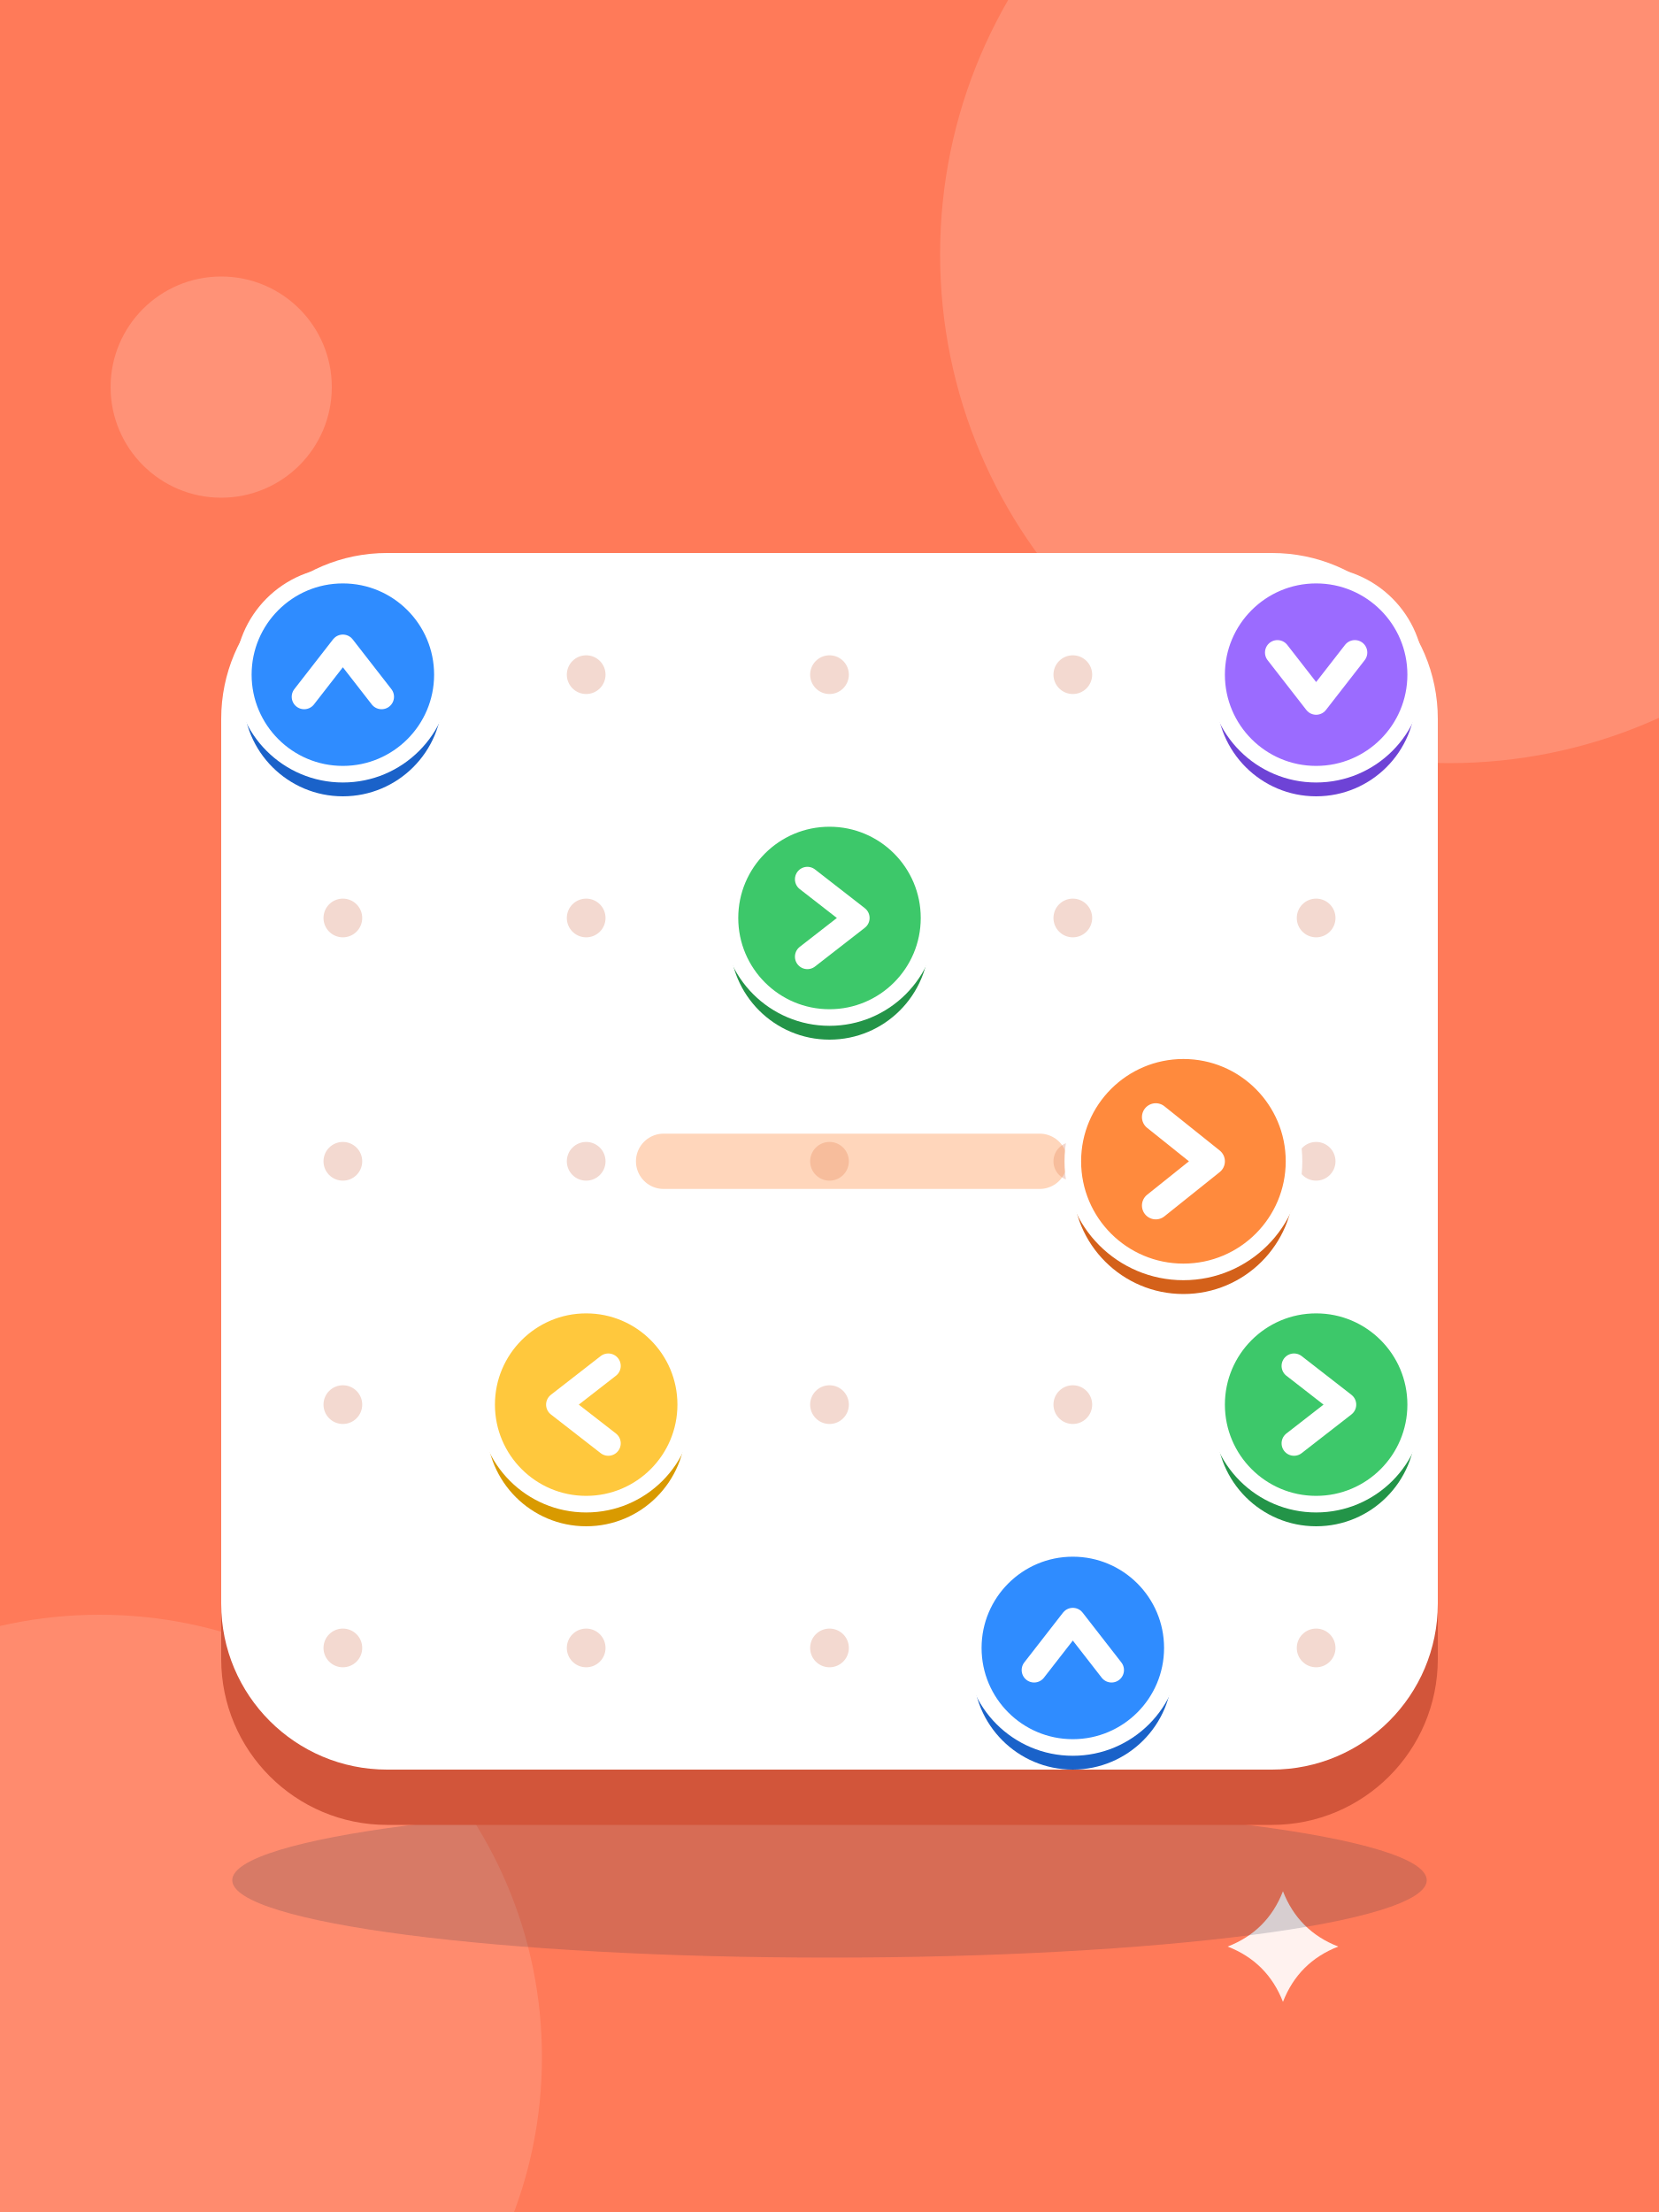
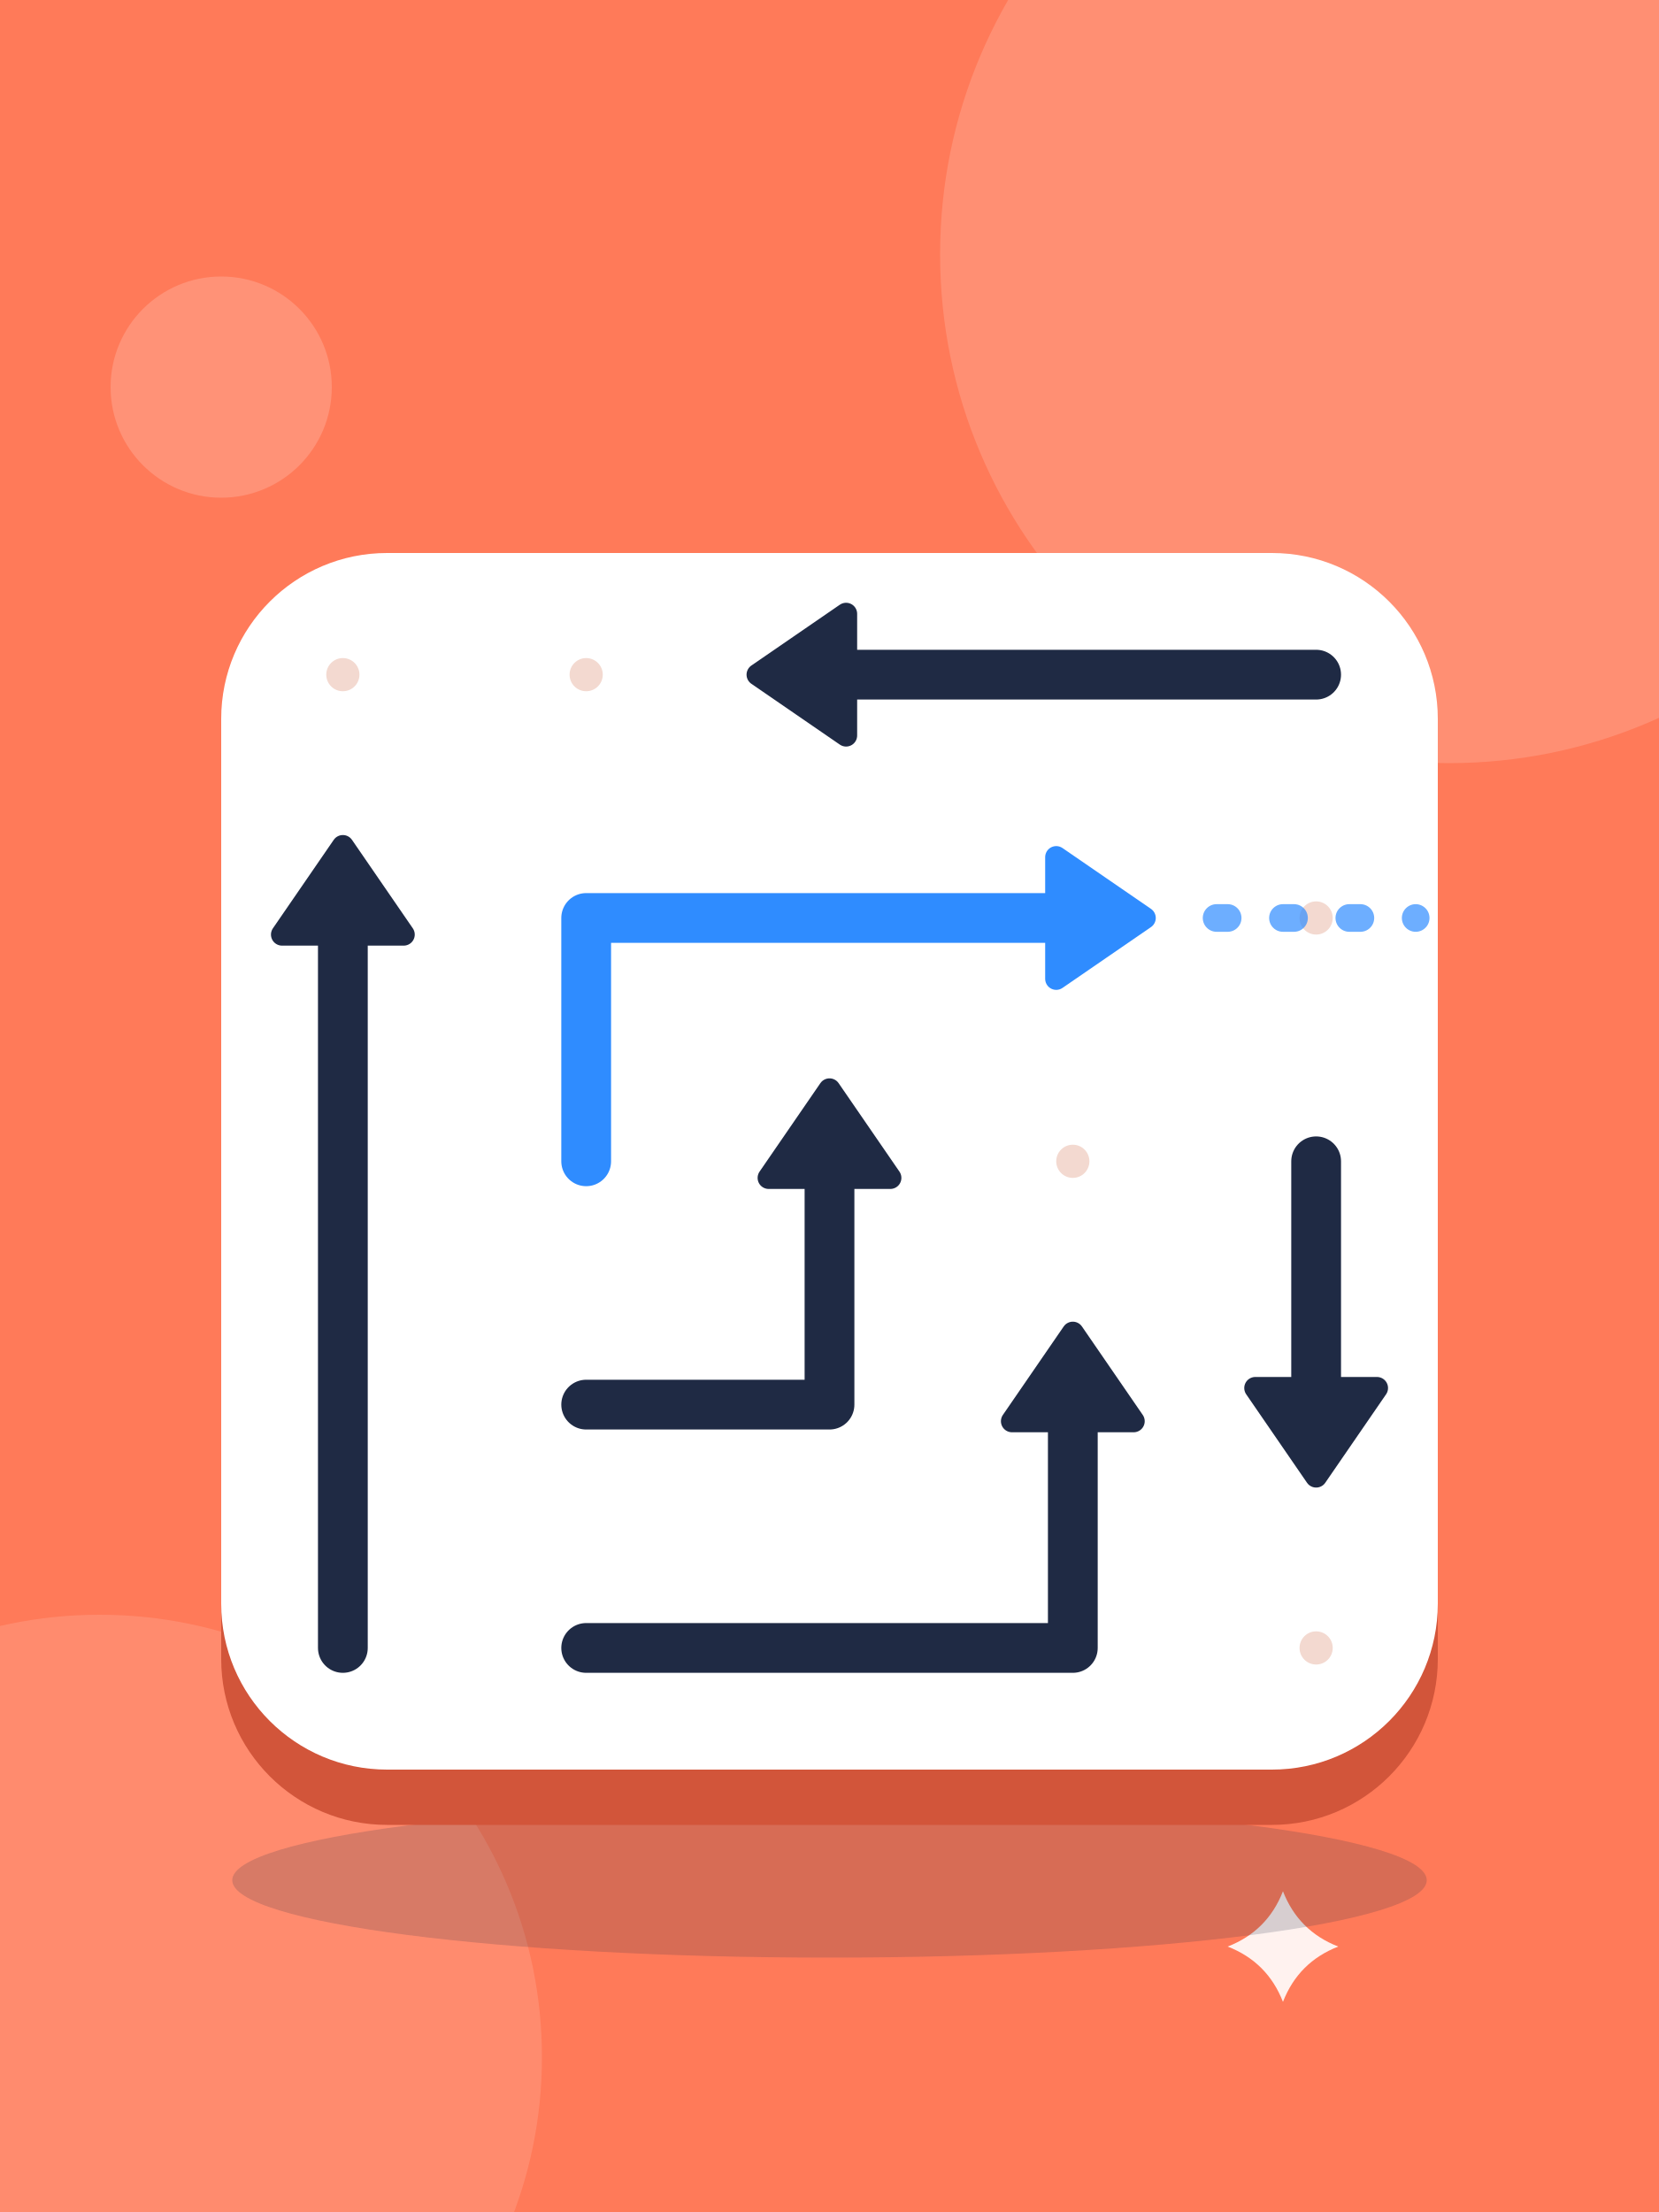
<svg xmlns="http://www.w3.org/2000/svg" width="300" height="400" viewBox="0 0 300 400">
  <rect width="300" height="400" fill="#FF7A59" />
  <circle cx="262" cy="46" r="92" fill="#FFFFFF" opacity="0.16" />
  <circle cx="18" cy="372" r="80" fill="#FFFFFF" opacity="0.13" />
  <circle cx="40" cy="70" r="20" fill="#FFFFFF" opacity="0.18" />
  <path d="M64 111 Q66.52 117.48 73 120 Q66.52 122.52 64 129 Q61.48 122.52 55 120 Q61.48 117.48 64 111Z" fill="#FFFFFF" opacity="0.9" />
  <path d="M250 161 Q251.96 166.04 257 168 Q251.96 169.96 250 175 Q248.04 169.96 243 168 Q248.04 166.04 250 161Z" fill="#FFFFFF" opacity="0.9" />
  <path d="M232 342 Q234.8 349.2 242 352 Q234.8 354.8 232 362 Q229.2 354.8 222 352 Q229.2 349.2 232 342Z" fill="#FFFFFF" opacity="0.9" />
  <ellipse cx="150" cy="340" rx="108" ry="14" fill="#1F2A44" opacity="0.18" />
  <rect x="40" y="110" width="220" height="220" rx="30" fill="#D2553A" />
  <rect x="40" y="100" width="220" height="220" rx="30" fill="#FFFFFF" />
-   <circle cx="62" cy="122" r="3.5" fill="#F3D9D0" />
-   <circle cx="106" cy="122" r="3.5" fill="#F3D9D0" />
-   <circle cx="150" cy="122" r="3.5" fill="#F3D9D0" />
-   <circle cx="194" cy="122" r="3.5" fill="#F3D9D0" />
-   <circle cx="238" cy="122" r="3.5" fill="#F3D9D0" />
-   <circle cx="62" cy="166" r="3.5" fill="#F3D9D0" />
-   <circle cx="106" cy="166" r="3.5" fill="#F3D9D0" />
-   <circle cx="150" cy="166" r="3.5" fill="#F3D9D0" />
-   <circle cx="194" cy="166" r="3.5" fill="#F3D9D0" />
-   <circle cx="238" cy="166" r="3.5" fill="#F3D9D0" />
-   <circle cx="62" cy="210" r="3.5" fill="#F3D9D0" />
-   <circle cx="106" cy="210" r="3.5" fill="#F3D9D0" />
-   <circle cx="150" cy="210" r="3.5" fill="#F3D9D0" />
-   <circle cx="194" cy="210" r="3.5" fill="#F3D9D0" />
-   <circle cx="238" cy="210" r="3.5" fill="#F3D9D0" />
-   <circle cx="62" cy="254" r="3.5" fill="#F3D9D0" />
-   <circle cx="106" cy="254" r="3.5" fill="#F3D9D0" />
-   <circle cx="150" cy="254" r="3.5" fill="#F3D9D0" />
-   <circle cx="194" cy="254" r="3.5" fill="#F3D9D0" />
-   <circle cx="238" cy="254" r="3.5" fill="#F3D9D0" />
-   <circle cx="62" cy="298" r="3.5" fill="#F3D9D0" />
-   <circle cx="106" cy="298" r="3.5" fill="#F3D9D0" />
-   <circle cx="150" cy="298" r="3.5" fill="#F3D9D0" />
-   <circle cx="194" cy="298" r="3.5" fill="#F3D9D0" />
-   <circle cx="238" cy="298" r="3.5" fill="#F3D9D0" />
-   <circle cx="62" cy="126" r="18" fill="#1A62C9" />
-   <circle cx="62" cy="122" r="18" fill="#2F8CFF" stroke="#FFFFFF" stroke-width="3" />
-   <path d="M55 126 L62 117 L69 126" transform="rotate(0 62 122)" stroke="#FFFFFF" stroke-width="4.5" stroke-linecap="round" stroke-linejoin="round" fill="none" />
-   <circle cx="150" cy="170" r="18" fill="#239448" />
-   <circle cx="150" cy="166" r="18" fill="#3DC86A" stroke="#FFFFFF" stroke-width="3" />
-   <path d="M143 170 L150 161 L157 170" transform="rotate(90 150 166)" stroke="#FFFFFF" stroke-width="4.5" stroke-linecap="round" stroke-linejoin="round" fill="none" />
-   <circle cx="238" cy="126" r="18" fill="#6E43D6" />
-   <circle cx="238" cy="122" r="18" fill="#9B6BFF" stroke="#FFFFFF" stroke-width="3" />
-   <path d="M231 126 L238 117 L245 126" transform="rotate(180 238 122)" stroke="#FFFFFF" stroke-width="4.5" stroke-linecap="round" stroke-linejoin="round" fill="none" />
-   <circle cx="106" cy="258" r="18" fill="#D99A00" />
-   <circle cx="106" cy="254" r="18" fill="#FFC83D" stroke="#FFFFFF" stroke-width="3" />
-   <path d="M99 258 L106 249 L113 258" transform="rotate(270 106 254)" stroke="#FFFFFF" stroke-width="4.5" stroke-linecap="round" stroke-linejoin="round" fill="none" />
-   <circle cx="194" cy="302" r="18" fill="#1A62C9" />
-   <circle cx="194" cy="298" r="18" fill="#2F8CFF" stroke="#FFFFFF" stroke-width="3" />
-   <path d="M187 302 L194 293 L201 302" transform="rotate(0 194 298)" stroke="#FFFFFF" stroke-width="4.5" stroke-linecap="round" stroke-linejoin="round" fill="none" />
-   <circle cx="238" cy="258" r="18" fill="#239448" />
-   <circle cx="238" cy="254" r="18" fill="#3DC86A" stroke="#FFFFFF" stroke-width="3" />
-   <path d="M231 258 L238 249 L245 258" transform="rotate(90 238 254)" stroke="#FFFFFF" stroke-width="4.5" stroke-linecap="round" stroke-linejoin="round" fill="none" />
-   <path d="M120 210 L188 210" stroke="#FF8A3D" stroke-width="10" stroke-linecap="round" opacity="0.35" />
-   <circle cx="214" cy="214" r="20" fill="#D4611A" />
-   <circle cx="214" cy="210" r="20" fill="#FF8A3D" stroke="#FFFFFF" stroke-width="3" />
-   <path d="M206 215 L214 205 L222 215" transform="rotate(90 214 210)" stroke="#FFFFFF" stroke-width="5" stroke-linecap="round" stroke-linejoin="round" fill="none" />
+   <circle cx="62" cy="122" r="3" fill="#F3D9D0" />
+   <circle cx="106" cy="122" r="3" fill="#F3D9D0" />
+   <circle cx="150" cy="122" r="3" fill="#F3D9D0" />
+   <circle cx="194" cy="122" r="3" fill="#F3D9D0" />
+   <circle cx="238" cy="122" r="3" fill="#F3D9D0" />
+   <circle cx="62" cy="166" r="3" fill="#F3D9D0" />
+   <circle cx="106" cy="166" r="3" fill="#F3D9D0" />
+   <circle cx="150" cy="166" r="3" fill="#F3D9D0" />
+   <circle cx="194" cy="166" r="3" fill="#F3D9D0" />
+   <circle cx="238" cy="166" r="3" fill="#F3D9D0" />
+   <circle cx="62" cy="210" r="3" fill="#F3D9D0" />
+   <circle cx="106" cy="210" r="3" fill="#F3D9D0" />
+   <circle cx="150" cy="210" r="3" fill="#F3D9D0" />
+   <circle cx="194" cy="210" r="3" fill="#F3D9D0" />
+   <circle cx="238" cy="210" r="3" fill="#F3D9D0" />
+   <circle cx="62" cy="254" r="3" fill="#F3D9D0" />
+   <circle cx="106" cy="254" r="3" fill="#F3D9D0" />
+   <circle cx="150" cy="254" r="3" fill="#F3D9D0" />
+   <circle cx="194" cy="254" r="3" fill="#F3D9D0" />
+   <circle cx="238" cy="254" r="3" fill="#F3D9D0" />
+   <circle cx="62" cy="298" r="3" fill="#F3D9D0" />
+   <circle cx="106" cy="298" r="3" fill="#F3D9D0" />
+   <circle cx="150" cy="298" r="3" fill="#F3D9D0" />
+   <circle cx="194" cy="298" r="3" fill="#F3D9D0" />
+   <circle cx="238" cy="298" r="3" fill="#F3D9D0" />
+   <path d="M238 122 L194 122 L150 122" stroke="#1F2A44" stroke-width="9" stroke-linecap="round" stroke-linejoin="round" fill="none" />
+   <path d="M137.0 122.0 L153.0 111.0 L153.0 133.0Z" fill="#1F2A44" stroke="#1F2A44" stroke-width="4" stroke-linejoin="round" />
+   <path d="M62 298 L62 254 L62 210 L62 166" stroke="#1F2A44" stroke-width="9" stroke-linecap="round" stroke-linejoin="round" fill="none" />
+   <path d="M62.0 153.0 L73.0 169.0 L51.0 169.0Z" fill="#1F2A44" stroke="#1F2A44" stroke-width="4" stroke-linejoin="round" />
+   <path d="M238 210 L238 254" stroke="#1F2A44" stroke-width="9" stroke-linecap="round" stroke-linejoin="round" fill="none" />
+   <path d="M238.0 267.0 L227.0 251.0 L249.0 251.0Z" fill="#1F2A44" stroke="#1F2A44" stroke-width="4" stroke-linejoin="round" />
+   <path d="M106 298 L150 298 L194 298 L194 254" stroke="#1F2A44" stroke-width="9" stroke-linecap="round" stroke-linejoin="round" fill="none" />
+   <path d="M194.0 241.0 L205.0 257.0 L183.0 257.0Z" fill="#1F2A44" stroke="#1F2A44" stroke-width="4" stroke-linejoin="round" />
+   <path d="M106 254 L150 254 L150 210" stroke="#1F2A44" stroke-width="9" stroke-linecap="round" stroke-linejoin="round" fill="none" />
+   <path d="M150.0 197.0 L161.0 213.0 L139.0 213.0Z" fill="#1F2A44" stroke="#1F2A44" stroke-width="4" stroke-linejoin="round" />
+   <path d="M220 166 L256 166" stroke="#2F8CFF" stroke-width="5" stroke-linecap="round" stroke-dasharray="2 10" opacity="0.7" />
+   <path d="M106 210 L106 166 L150 166 L194 166" stroke="#2F8CFF" stroke-width="9" stroke-linecap="round" stroke-linejoin="round" fill="none" />
+   <path d="M207.0 166.0 L191.0 177.0 L191.0 155.0Z" fill="#2F8CFF" stroke="#2F8CFF" stroke-width="4" stroke-linejoin="round" />
</svg>
